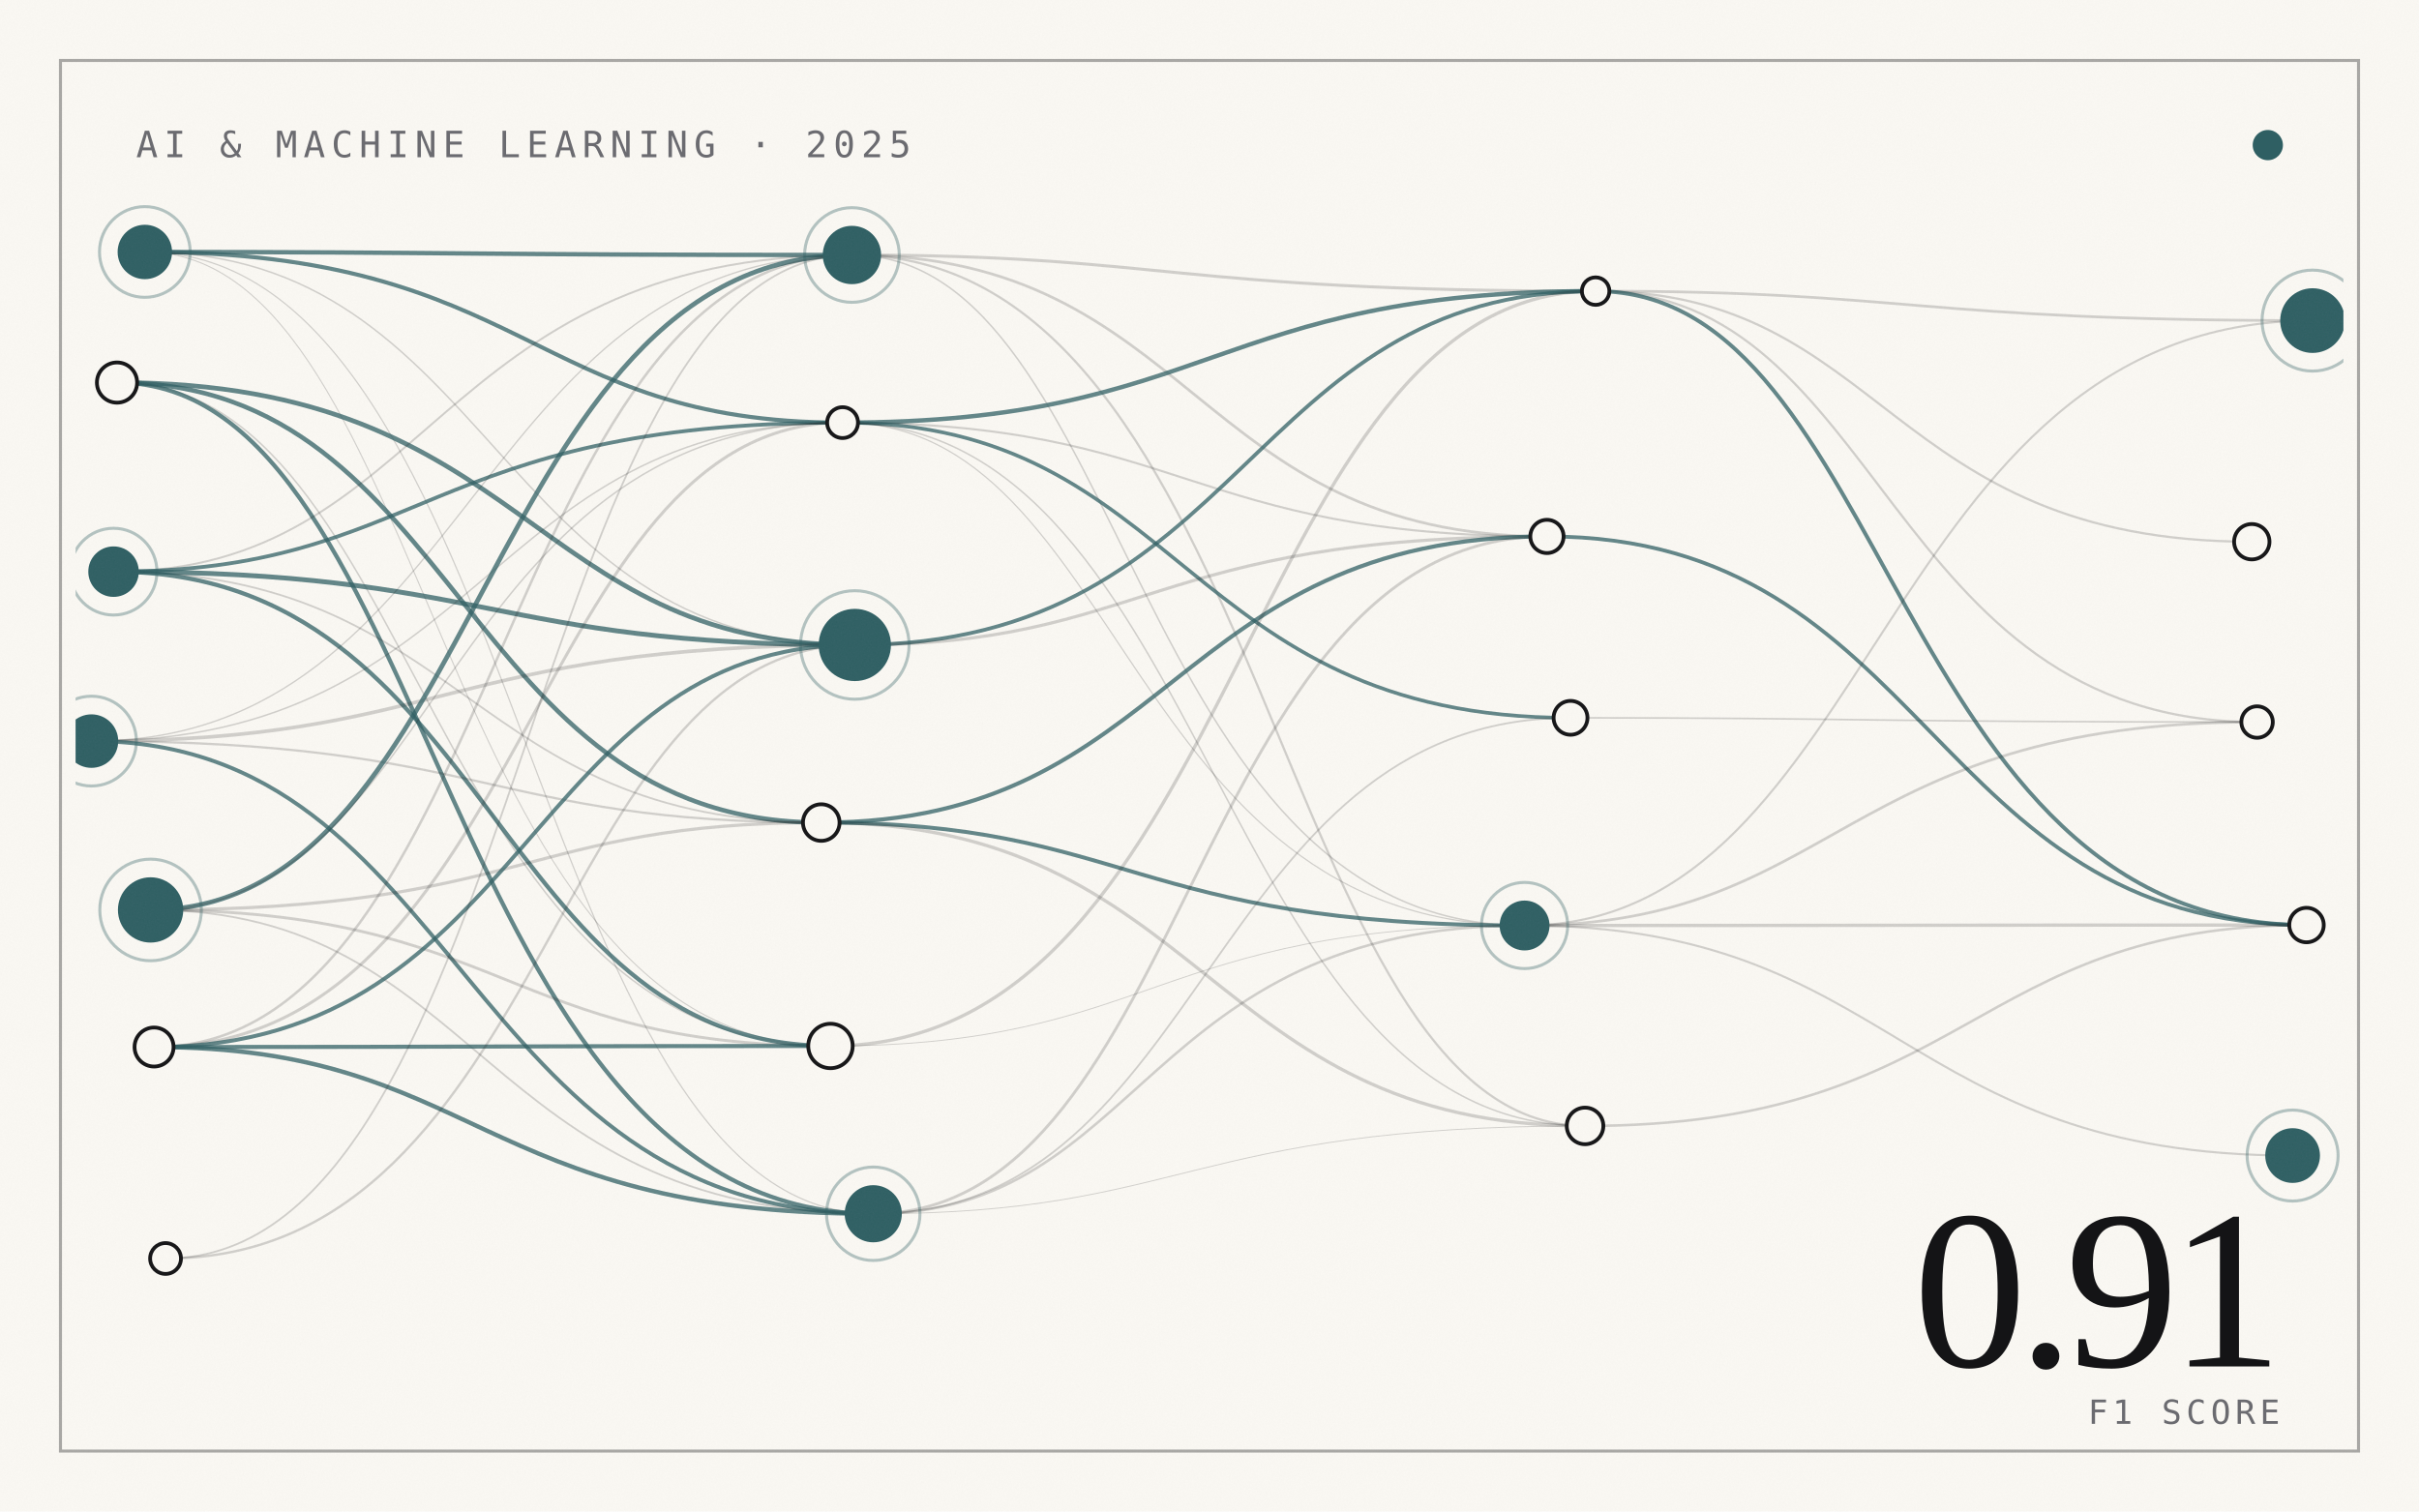
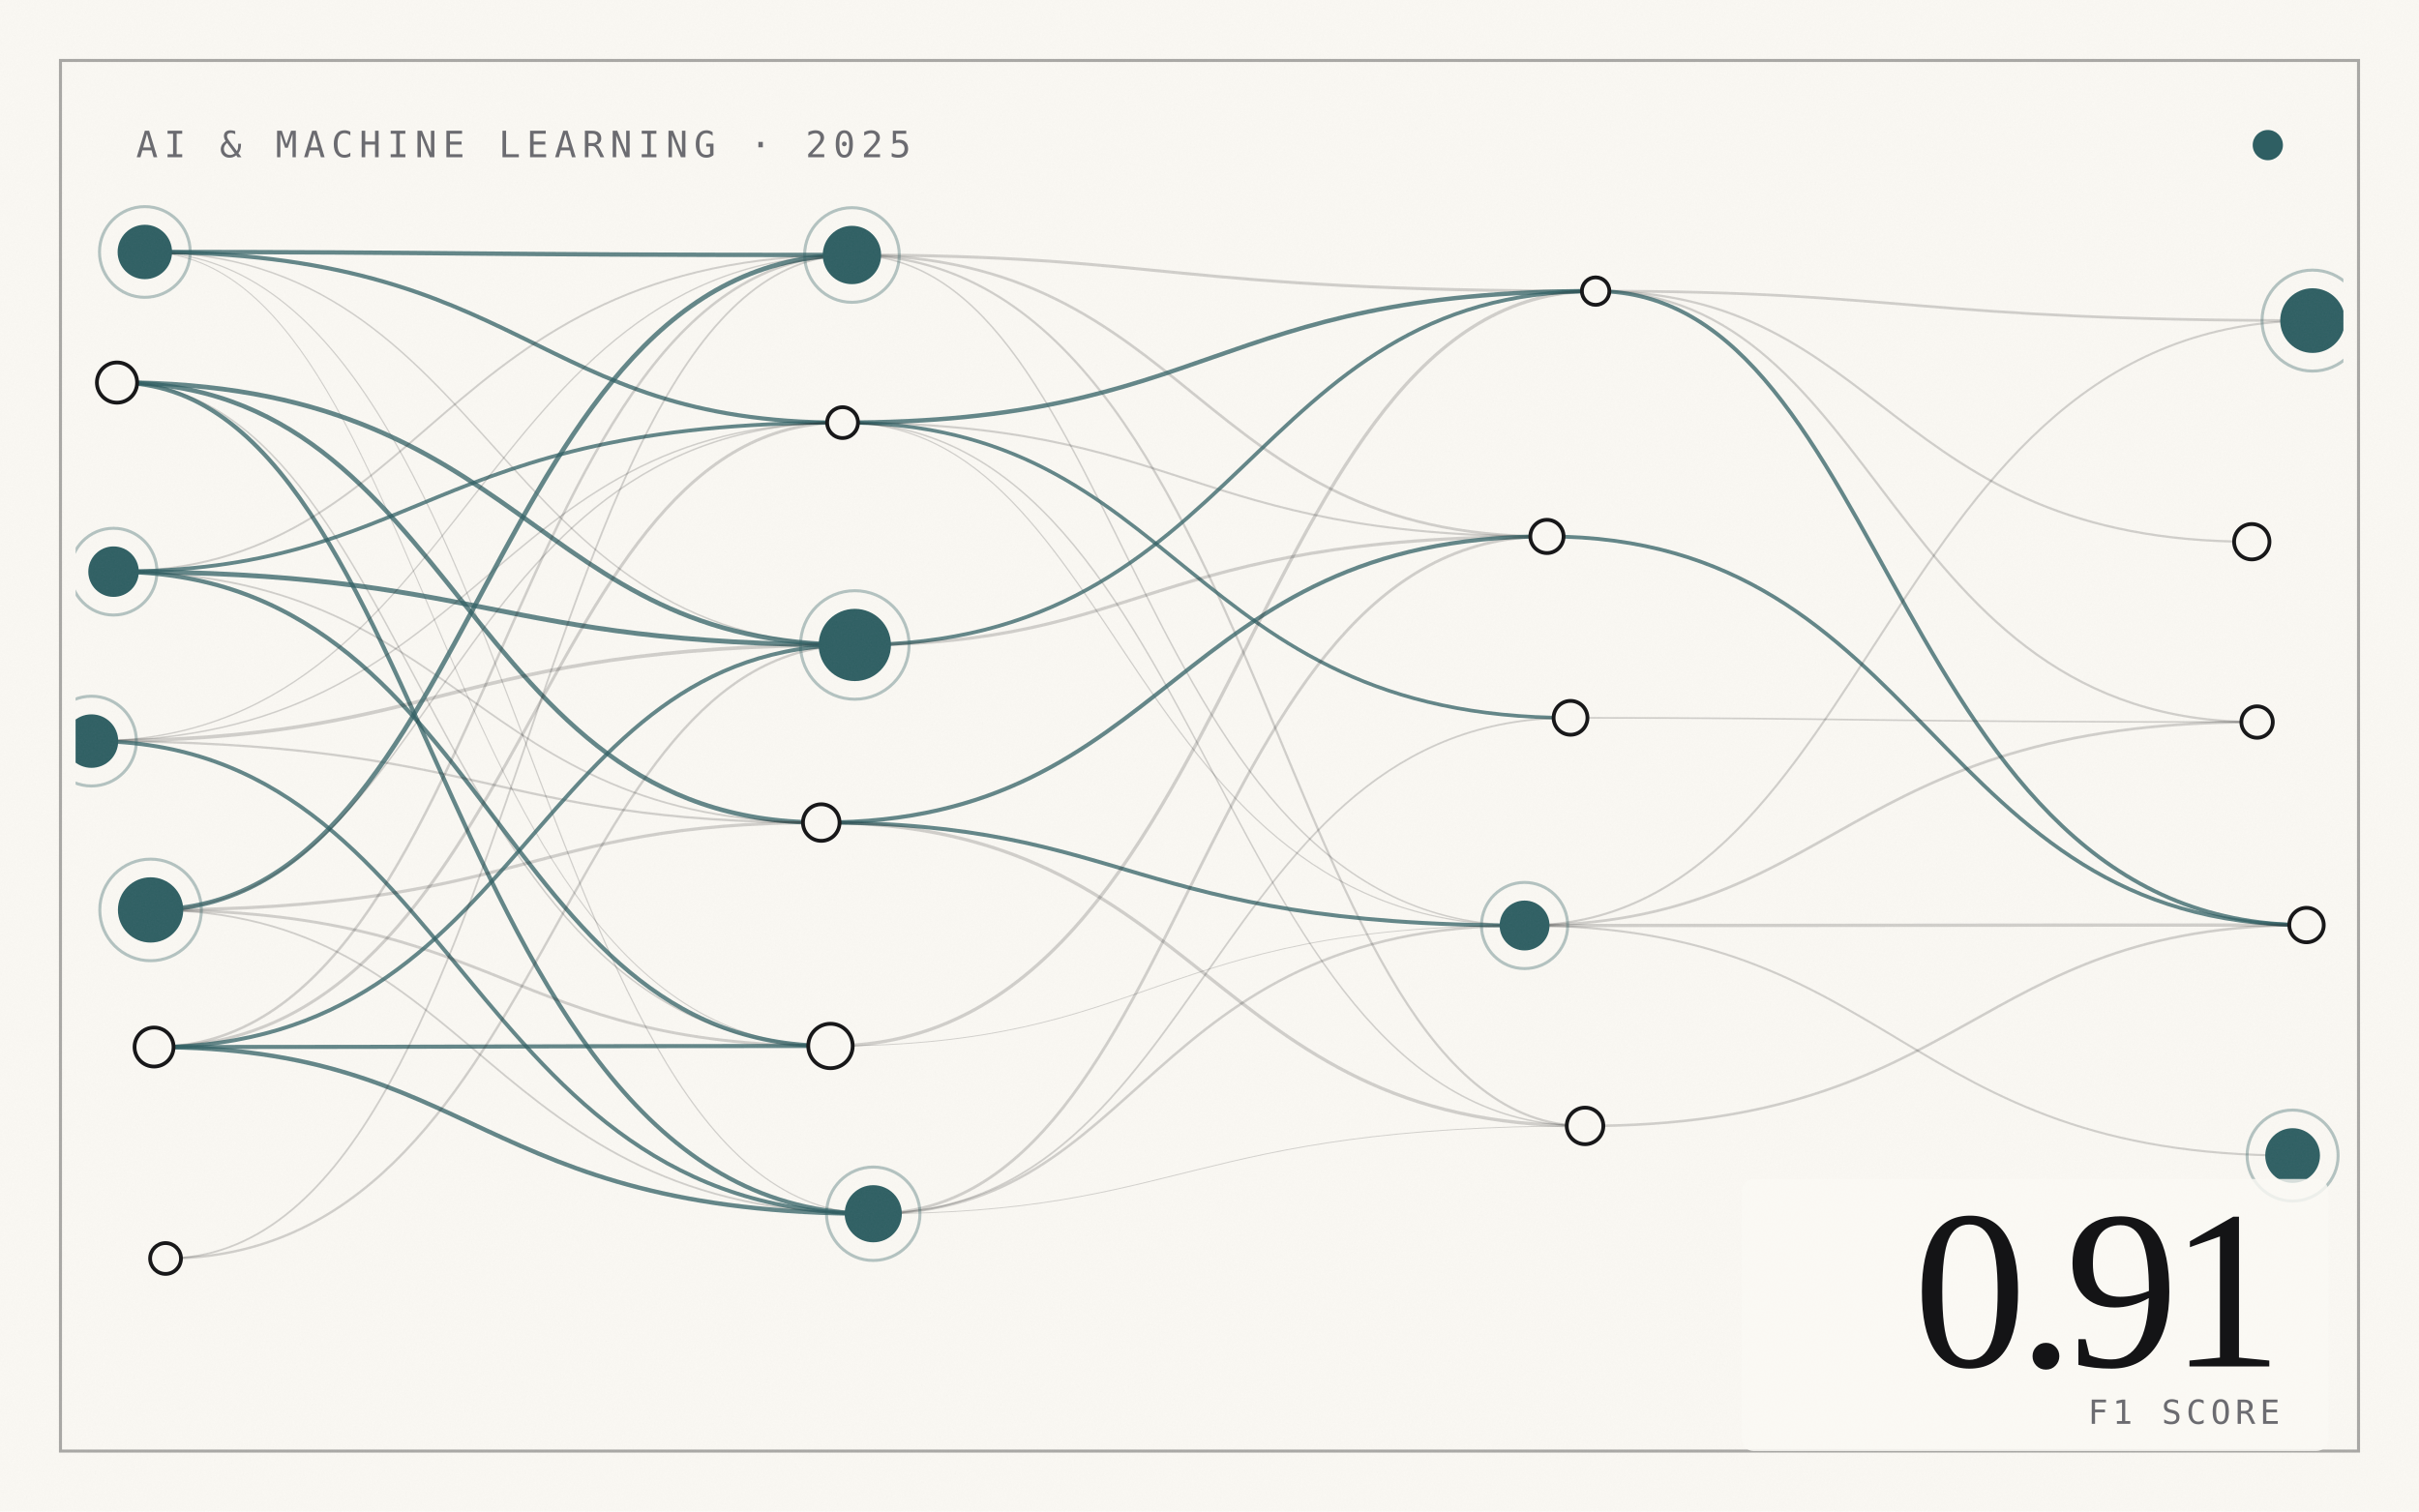
<svg xmlns="http://www.w3.org/2000/svg" width="1600" height="1000" viewBox="0 0 1600 1000" role="img" aria-label="BreastNet thumbnail">
  <defs>
    <filter id="grain" x="0" y="0" width="100%" height="100%">
      <feTurbulence type="fractalNoise" baseFrequency="0.9" numOctaves="2" stitchTiles="stitch" />
      <feColorMatrix type="saturate" values="0" />
      <feComponentTransfer>
        <feFuncA type="table" tableValues="0 0.06" />
      </feComponentTransfer>
    </filter>
    <clipPath id="safe">
      <rect x="50" y="110" width="1500" height="790" />
    </clipPath>
  </defs>
  <rect width="1600" height="1000" fill="#FAF8F3" />
  <g clip-path="url(#safe)">
    <path d="M95.8 166.7 C 304.9 166.7, 304.9 168.7, 563.5 168.7" stroke="#2F5F63" stroke-opacity="0.75" stroke-width="2.9" fill="none" />
    <path d="M95.8 166.7 C 351 166.7, 351 279.6, 557.3 279.6" stroke="#2F5F63" stroke-opacity="0.75" stroke-width="2.7" fill="none" />
    <path d="M95.8 166.7 C 326.6 166.7, 326.6 426.7, 565.4 426.7" stroke="#141416" stroke-opacity="0.18" stroke-width="1" fill="none" />
    <path d="M95.8 166.7 C 286.6 166.7, 286.6 692, 549.3 692" stroke="#141416" stroke-opacity="0.18" stroke-width="0.7" fill="none" />
    <path d="M95.8 166.7 C 348 166.7, 348 803, 577.6 803" stroke="#141416" stroke-opacity="0.18" stroke-width="0.8" fill="none" />
    <path d="M77.4 253.1 C 349.9 253.1, 349.9 426.7, 565.4 426.7" stroke="#2F5F63" stroke-opacity="0.75" stroke-width="3.1" fill="none" />
    <path d="M77.4 253.1 C 305 253.1, 305 544.2, 543.2 544.2" stroke="#2F5F63" stroke-opacity="0.75" stroke-width="3" fill="none" />
    <path d="M77.4 253.1 C 278.8 253.1, 278.8 692, 549.3 692" stroke="#141416" stroke-opacity="0.18" stroke-width="1" fill="none" />
    <path d="M77.4 253.1 C 289.9 253.1, 289.9 803, 577.6 803" stroke="#2F5F63" stroke-opacity="0.75" stroke-width="2.8" fill="none" />
    <path d="M75.1 378.2 C 285.4 378.2, 285.4 168.7, 563.5 168.7" stroke="#141416" stroke-opacity="0.18" stroke-width="1.3" fill="none" />
    <path d="M75.1 378.2 C 280.3 378.2, 280.3 279.6, 557.3 279.6" stroke="#2F5F63" stroke-opacity="0.75" stroke-width="2.5" fill="none" />
    <path d="M75.1 378.2 C 323.4 378.2, 323.4 426.7, 565.4 426.7" stroke="#2F5F63" stroke-opacity="0.75" stroke-width="3.2" fill="none" />
    <path d="M75.1 378.2 C 309 378.2, 309 544.2, 543.2 544.2" stroke="#141416" stroke-opacity="0.18" stroke-width="1.2" fill="none" />
    <path d="M75.1 378.2 C 325.9 378.2, 325.9 692, 549.3 692" stroke="#2F5F63" stroke-opacity="0.75" stroke-width="2.8" fill="none" />
    <path d="M60.5 490.3 C 312.3 490.3, 312.3 168.7, 563.5 168.7" stroke="#141416" stroke-opacity="0.18" stroke-width="0.9" fill="none" />
    <path d="M60.5 490.3 C 320.5 490.3, 320.5 279.6, 557.3 279.6" stroke="#141416" stroke-opacity="0.18" stroke-width="1" fill="none" />
    <path d="M60.5 490.3 C 294.7 490.3, 294.7 426.7, 565.4 426.7" stroke="#141416" stroke-opacity="0.18" stroke-width="2.4" fill="none" />
    <path d="M60.5 490.3 C 322.7 490.3, 322.7 544.2, 543.2 544.2" stroke="#141416" stroke-opacity="0.18" stroke-width="1.5" fill="none" />
    <path d="M60.5 490.3 C 305.5 490.3, 305.5 803, 577.6 803" stroke="#2F5F63" stroke-opacity="0.75" stroke-width="2.6" fill="none" />
    <path d="M99.6 602 C 319.2 602, 319.2 168.7, 563.5 168.7" stroke="#2F5F63" stroke-opacity="0.75" stroke-width="3.1" fill="none" />
    <path d="M99.6 602 C 292.8 602, 292.8 279.6, 557.3 279.6" stroke="#141416" stroke-opacity="0.18" stroke-width="1" fill="none" />
    <path d="M99.6 602 C 347.4 602, 347.4 544.2, 543.2 544.2" stroke="#141416" stroke-opacity="0.18" stroke-width="2.1" fill="none" />
    <path d="M99.6 602 C 334.1 602, 334.1 692, 549.3 692" stroke="#141416" stroke-opacity="0.18" stroke-width="1.9" fill="none" />
    <path d="M99.6 602 C 318 602, 318 803, 577.6 803" stroke="#141416" stroke-opacity="0.18" stroke-width="1.2" fill="none" />
    <path d="M101.9 692.7 C 330.5 692.7, 330.5 168.7, 563.5 168.7" stroke="#141416" stroke-opacity="0.18" stroke-width="1.7" fill="none" />
    <path d="M101.9 692.7 C 350.7 692.7, 350.7 279.6, 557.3 279.6" stroke="#141416" stroke-opacity="0.18" stroke-width="2" fill="none" />
    <path d="M101.9 692.7 C 350.2 692.7, 350.2 426.7, 565.4 426.7" stroke="#2F5F63" stroke-opacity="0.75" stroke-width="2.6" fill="none" />
    <path d="M101.9 692.7 C 331.4 692.7, 331.4 692, 549.3 692" stroke="#2F5F63" stroke-opacity="0.75" stroke-width="2.7" fill="none" />
    <path d="M101.9 692.7 C 315.6 692.7, 315.6 803, 577.6 803" stroke="#2F5F63" stroke-opacity="0.75" stroke-width="2.9" fill="none" />
    <path d="M109.5 832.6 C 347.8 832.6, 347.8 168.7, 563.5 168.7" stroke="#141416" stroke-opacity="0.18" stroke-width="1.2" fill="none" />
    <path d="M109.5 832.6 C 365.1 832.6, 365.1 426.7, 565.4 426.7" stroke="#141416" stroke-opacity="0.18" stroke-width="1.6" fill="none" />
    <path d="M563.5 168.7 C 771.9 168.7, 771.9 192.6, 1055.4 192.6" stroke="#141416" stroke-opacity="0.18" stroke-width="2" fill="none" />
    <path d="M563.5 168.7 C 790.2 168.7, 790.2 354.9, 1023.2 354.9" stroke="#141416" stroke-opacity="0.18" stroke-width="1.8" fill="none" />
    <path d="M563.5 168.7 C 746.6 168.7, 746.6 612.3, 1008.4 612.3" stroke="#141416" stroke-opacity="0.18" stroke-width="1" fill="none" />
    <path d="M563.5 168.7 C 842.2 168.7, 842.2 744.9, 1048.4 744.9" stroke="#141416" stroke-opacity="0.18" stroke-width="1.5" fill="none" />
    <path d="M557.3 279.6 C 801.7 279.6, 801.7 192.6, 1055.4 192.6" stroke="#2F5F63" stroke-opacity="0.75" stroke-width="2.9" fill="none" />
    <path d="M557.3 279.6 C 784.4 279.6, 784.4 354.9, 1023.2 354.9" stroke="#141416" stroke-opacity="0.18" stroke-width="1.4" fill="none" />
    <path d="M557.3 279.6 C 782.3 279.6, 782.3 474.9, 1038.8 474.9" stroke="#2F5F63" stroke-opacity="0.75" stroke-width="2.4" fill="none" />
    <path d="M557.3 279.6 C 743.6 279.6, 743.6 612.3, 1008.4 612.3" stroke="#141416" stroke-opacity="0.18" stroke-width="0.8" fill="none" />
    <path d="M557.3 279.6 C 802.9 279.6, 802.9 744.9, 1048.4 744.9" stroke="#141416" stroke-opacity="0.18" stroke-width="1" fill="none" />
    <path d="M565.4 426.7 C 824.6 426.7, 824.6 192.6, 1055.4 192.6" stroke="#2F5F63" stroke-opacity="0.75" stroke-width="2.5" fill="none" />
    <path d="M565.4 426.7 C 758.4 426.7, 758.4 354.9, 1023.2 354.9" stroke="#141416" stroke-opacity="0.18" stroke-width="2.1" fill="none" />
    <path d="M543.2 544.2 C 775.4 544.2, 775.4 354.9, 1023.2 354.9" stroke="#2F5F63" stroke-opacity="0.75" stroke-width="2.7" fill="none" />
    <path d="M543.2 544.2 C 747.1 544.2, 747.1 612.3, 1008.4 612.3" stroke="#2F5F63" stroke-opacity="0.75" stroke-width="2.6" fill="none" />
    <path d="M543.2 544.2 C 797.6 544.2, 797.6 744.9, 1048.4 744.9" stroke="#141416" stroke-opacity="0.18" stroke-width="2.2" fill="none" />
    <path d="M549.3 692 C 822 692, 822 192.6, 1055.4 192.6" stroke="#141416" stroke-opacity="0.18" stroke-width="2.2" fill="none" />
    <path d="M549.3 692 C 762.8 692, 762.8 612.3, 1008.4 612.3" stroke="#141416" stroke-opacity="0.18" stroke-width="0.6" fill="none" />
    <path d="M577.6 803 C 788.1 803, 788.1 354.9, 1023.2 354.9" stroke="#141416" stroke-opacity="0.18" stroke-width="1.9" fill="none" />
    <path d="M577.6 803 C 799 803, 799 474.9, 1038.8 474.9" stroke="#141416" stroke-opacity="0.18" stroke-width="1.2" fill="none" />
    <path d="M577.6 803 C 756.4 803, 756.4 612.3, 1008.4 612.3" stroke="#141416" stroke-opacity="0.18" stroke-width="1.7" fill="none" />
    <path d="M577.6 803 C 784.5 803, 784.5 744.9, 1048.4 744.9" stroke="#141416" stroke-opacity="0.18" stroke-width="0.6" fill="none" />
    <path d="M1055.4 192.6 C 1264.2 192.6, 1264.2 212.1, 1529.6 212.1" stroke="#141416" stroke-opacity="0.18" stroke-width="1.8" fill="none" />
    <path d="M1055.4 192.6 C 1247.5 192.6, 1247.5 358.4, 1489.4 358.4" stroke="#141416" stroke-opacity="0.18" stroke-width="1.5" fill="none" />
    <path d="M1055.4 192.6 C 1246.3 192.6, 1246.3 477.7, 1492.9 477.7" stroke="#141416" stroke-opacity="0.18" stroke-width="1.5" fill="none" />
    <path d="M1055.4 192.6 C 1251.3 192.6, 1251.3 612, 1525.6 612" stroke="#2F5F63" stroke-opacity="0.75" stroke-width="2.6" fill="none" />
    <path d="M1023.2 354.9 C 1276.6 354.9, 1276.6 612, 1525.6 612" stroke="#2F5F63" stroke-opacity="0.75" stroke-width="2.5" fill="none" />
    <path d="M1038.8 474.9 C 1230.3 474.9, 1230.3 477.7, 1492.9 477.7" stroke="#141416" stroke-opacity="0.18" stroke-width="1.1" fill="none" />
    <path d="M1008.4 612.3 C 1242.5 612.3, 1242.5 212.1, 1529.6 212.1" stroke="#141416" stroke-opacity="0.18" stroke-width="1.4" fill="none" />
    <path d="M1008.4 612.3 C 1216.4 612.3, 1216.4 477.7, 1492.9 477.7" stroke="#141416" stroke-opacity="0.18" stroke-width="1.8" fill="none" />
    <path d="M1008.4 612.3 C 1266.2 612.3, 1266.2 612, 1525.6 612" stroke="#141416" stroke-opacity="0.18" stroke-width="2.2" fill="none" />
    <path d="M1008.4 612.3 C 1255.4 612.3, 1255.4 764.5, 1516.4 764.5" stroke="#141416" stroke-opacity="0.18" stroke-width="1.4" fill="none" />
    <path d="M1048.4 744.9 C 1303.1 744.9, 1303.1 612, 1525.6 612" stroke="#141416" stroke-opacity="0.18" stroke-width="1.7" fill="none" />
    <circle cx="95.8" cy="166.7" r="18" fill="#2F5F63" stroke="#2F5F63" stroke-width="0" />
    <circle cx="95.8" cy="166.7" r="30" fill="none" stroke="#2F5F63" stroke-opacity="0.35" stroke-width="2" />
    <circle cx="77.4" cy="253.1" r="13.3" fill="#FAF8F3" stroke="#141416" stroke-width="2.5" />
    <circle cx="75.1" cy="378.2" r="16.7" fill="#2F5F63" stroke="#2F5F63" stroke-width="0" />
    <circle cx="75.1" cy="378.2" r="28.7" fill="none" stroke="#2F5F63" stroke-opacity="0.35" stroke-width="2" />
    <circle cx="60.5" cy="490.3" r="17.7" fill="#2F5F63" stroke="#2F5F63" stroke-width="0" />
    <circle cx="60.5" cy="490.3" r="29.7" fill="none" stroke="#2F5F63" stroke-opacity="0.35" stroke-width="2" />
    <circle cx="99.6" cy="602" r="21.6" fill="#2F5F63" stroke="#2F5F63" stroke-width="0" />
    <circle cx="99.6" cy="602" r="33.6" fill="none" stroke="#2F5F63" stroke-opacity="0.35" stroke-width="2" />
    <circle cx="101.9" cy="692.7" r="12.9" fill="#FAF8F3" stroke="#141416" stroke-width="2.5" />
    <circle cx="109.5" cy="832.6" r="10.2" fill="#FAF8F3" stroke="#141416" stroke-width="2.5" />
    <circle cx="563.5" cy="168.7" r="19.3" fill="#2F5F63" stroke="#2F5F63" stroke-width="0" />
    <circle cx="563.5" cy="168.7" r="31.3" fill="none" stroke="#2F5F63" stroke-opacity="0.35" stroke-width="2" />
    <circle cx="557.3" cy="279.6" r="10.2" fill="#FAF8F3" stroke="#141416" stroke-width="2.5" />
    <circle cx="565.4" cy="426.7" r="23.9" fill="#2F5F63" stroke="#2F5F63" stroke-width="0" />
    <circle cx="565.4" cy="426.7" r="35.9" fill="none" stroke="#2F5F63" stroke-opacity="0.35" stroke-width="2" />
    <circle cx="543.2" cy="544.2" r="12.1" fill="#FAF8F3" stroke="#141416" stroke-width="2.5" />
    <circle cx="549.3" cy="692" r="14.7" fill="#FAF8F3" stroke="#141416" stroke-width="2.5" />
    <circle cx="577.6" cy="803" r="18.9" fill="#2F5F63" stroke="#2F5F63" stroke-width="0" />
    <circle cx="577.6" cy="803" r="30.9" fill="none" stroke="#2F5F63" stroke-opacity="0.35" stroke-width="2" />
    <circle cx="1055.4" cy="192.6" r="9.1" fill="#FAF8F3" stroke="#141416" stroke-width="2.5" />
    <circle cx="1023.2" cy="354.9" r="11" fill="#FAF8F3" stroke="#141416" stroke-width="2.5" />
    <circle cx="1038.8" cy="474.9" r="11.2" fill="#FAF8F3" stroke="#141416" stroke-width="2.5" />
    <circle cx="1008.4" cy="612.3" r="16.5" fill="#2F5F63" stroke="#2F5F63" stroke-width="0" />
    <circle cx="1008.4" cy="612.3" r="28.5" fill="none" stroke="#2F5F63" stroke-opacity="0.35" stroke-width="2" />
    <circle cx="1048.4" cy="744.9" r="12.1" fill="#FAF8F3" stroke="#141416" stroke-width="2.5" />
    <circle cx="1529.6" cy="212.1" r="21.4" fill="#2F5F63" stroke="#2F5F63" stroke-width="0" />
    <circle cx="1529.6" cy="212.1" r="33.4" fill="none" stroke="#2F5F63" stroke-opacity="0.35" stroke-width="2" />
    <circle cx="1489.4" cy="358.4" r="11.7" fill="#FAF8F3" stroke="#141416" stroke-width="2.5" />
    <circle cx="1492.9" cy="477.7" r="10.4" fill="#FAF8F3" stroke="#141416" stroke-width="2.5" />
    <circle cx="1525.6" cy="612" r="11.4" fill="#FAF8F3" stroke="#141416" stroke-width="2.5" />
    <circle cx="1516.4" cy="764.5" r="18.1" fill="#2F5F63" stroke="#2F5F63" stroke-width="0" />
    <circle cx="1516.4" cy="764.5" r="30.1" fill="none" stroke="#2F5F63" stroke-opacity="0.35" stroke-width="2" />
  </g>
  <rect width="1600" height="1000" filter="url(#grain)" opacity="0.7" />
  <rect x="40" y="40" width="1520" height="920" fill="none" stroke="#141416" stroke-opacity="0.35" stroke-width="2" />
  <text x="90" y="104" font-family="ui-monospace, 'JetBrains Mono', Menlo, monospace" font-size="24" letter-spacing="4" fill="#6B6B70">AI &amp; MACHINE LEARNING  ·  2025</text>
  <circle cx="1500" cy="96" r="10" fill="#2F5F63" />
+   <rect x="1152" y="780" width="388" height="180" fill="#FAF8F3" fill-opacity="0.82" rx="8" />
  <text x="1510" y="904" text-anchor="end" font-family="Georgia, 'Times New Roman', serif" font-size="150" font-weight="500" fill="#141416" letter-spacing="-6">0.91</text>
  <text x="1508" y="942" text-anchor="end" font-family="ui-monospace, 'JetBrains Mono', Menlo, monospace" font-size="22" letter-spacing="3" fill="#6B6B70">F1 SCORE</text>
</svg>
